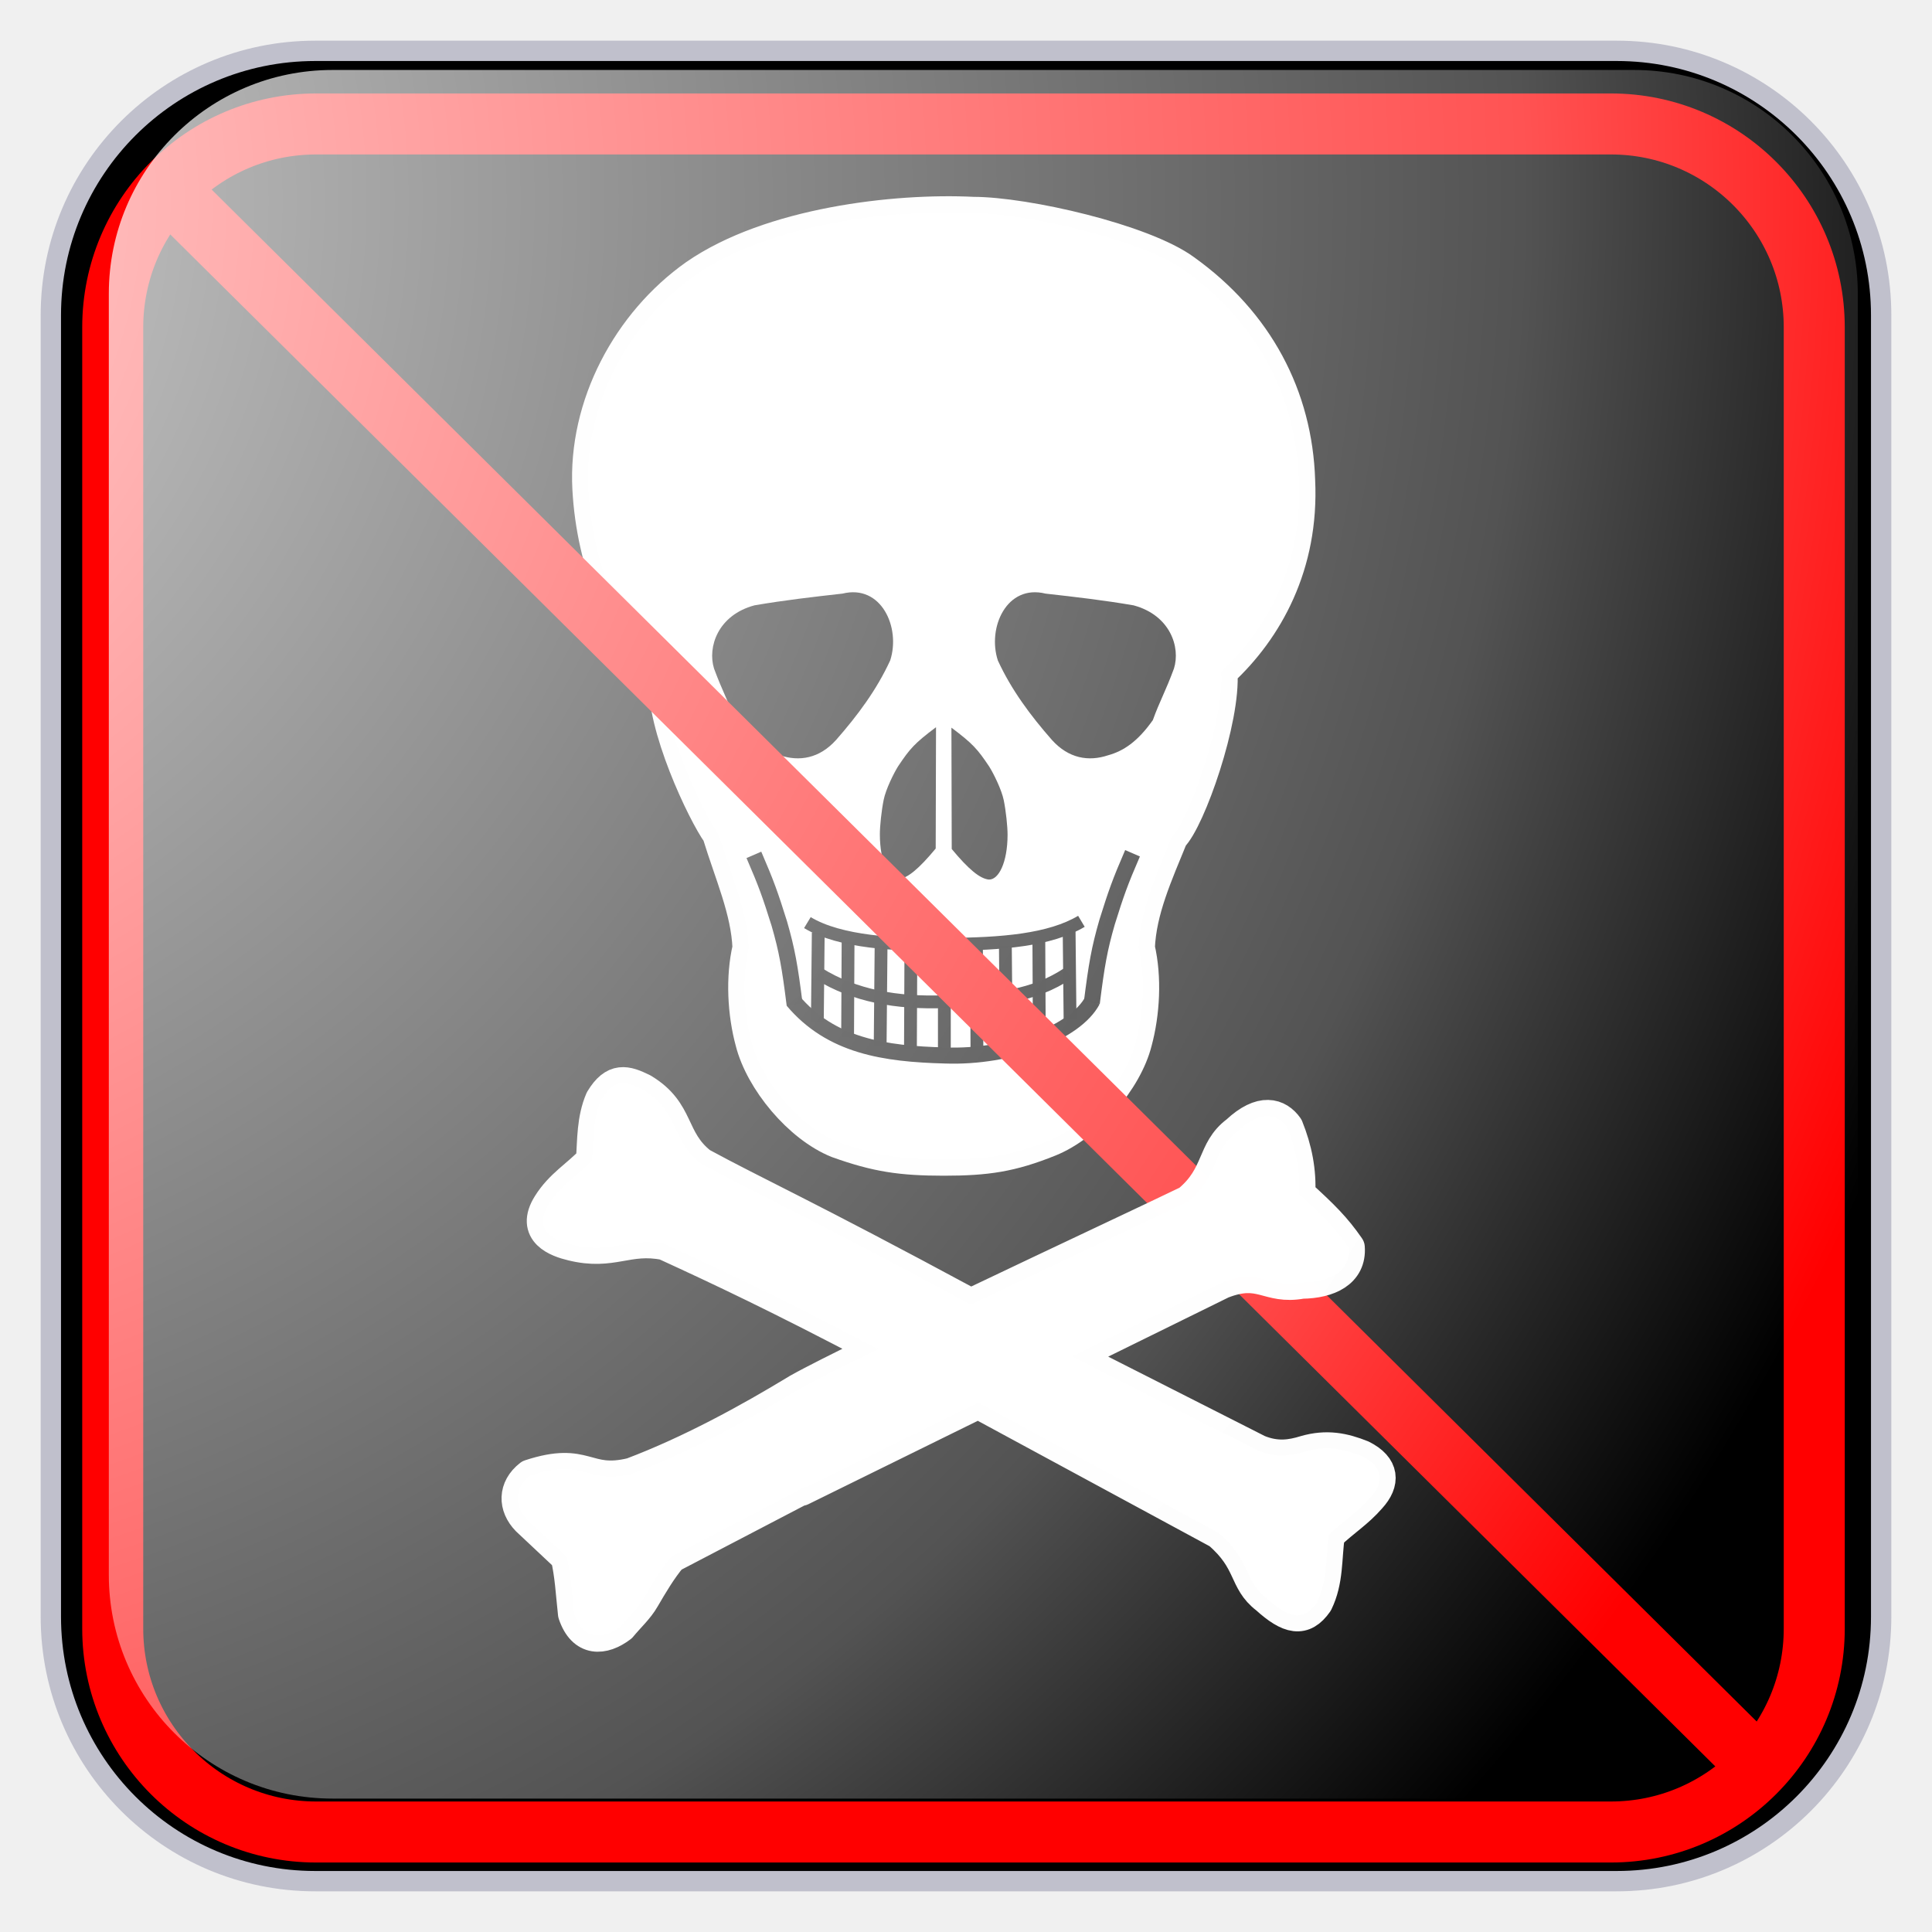
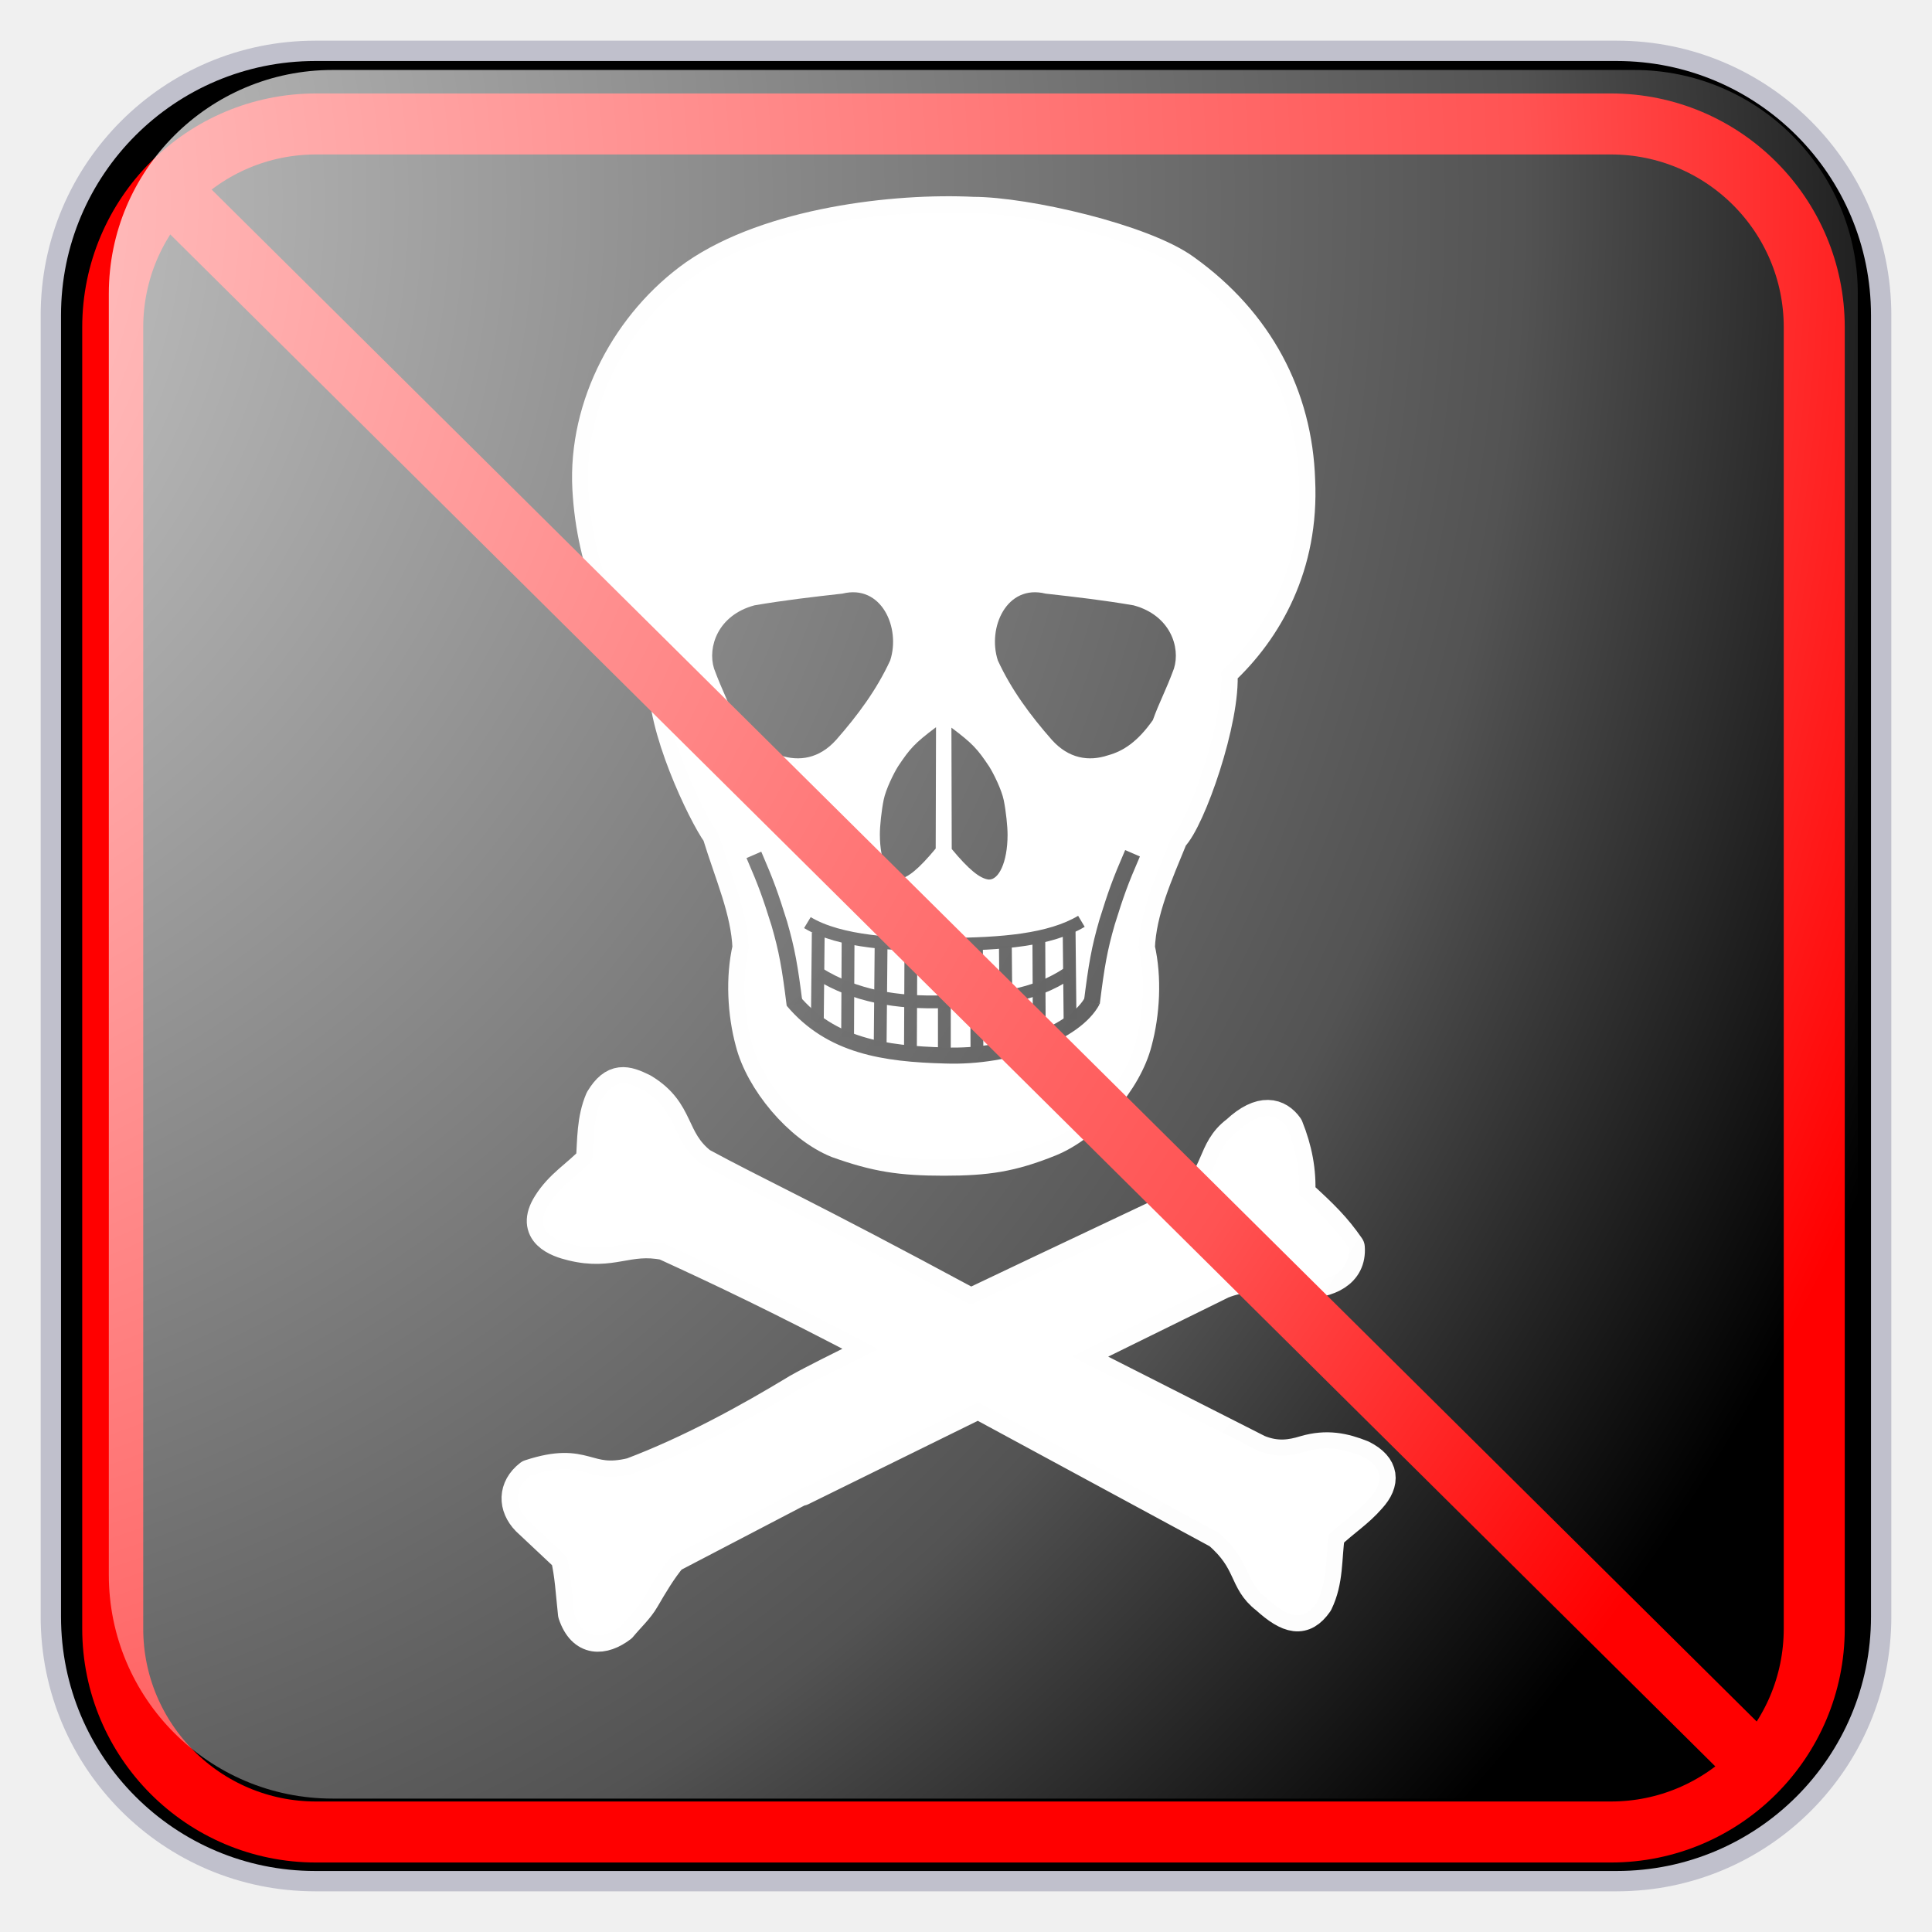
<svg xmlns="http://www.w3.org/2000/svg" version="1.1" baseProfile="full" width="95" height="95" viewBox="0 0 95.00 95.00" enable-background="new 0 0 95.00 95.00" xml:space="preserve">
  <path fill="#000000" fill-opacity="1" stroke-linejoin="round" stroke="#C0C0CC" stroke-opacity="1" d="M 15.5,2.5L 79.5,2.5C 86.68,2.5 92.5,8.32 92.5,15.5L 92.5,79.5C 92.5,86.679 86.68,92.5 79.5,92.5L 15.5,92.5C 8.32,92.5 2.5,86.679 2.5,79.5L 2.5,15.5C 2.5,8.32 8.32,2.5 15.5,2.5 Z " />
  <g>
+     <path fill="#FFFFFF" fill-opacity="1" fill-rule="evenodd" stroke-width="1.58" stroke-linejoin="round" stroke="#FFFFFF" stroke-opacity="0.992" d="M 39.817,73.001L 33.007,76.555C 32.481,77.178 32.044,77.933 31.653,78.599C 31.368,79.102 30.902,79.517 30.526,79.977C 29.669,80.628 28.677,80.701 28.226,79.354C 28.106,78.258 28.076,77.474 27.865,76.555L 25.926,74.734C 25.279,74.067 25.265,73.179 26.061,72.557C 28.857,71.639 28.767,73.03 31.067,72.468C 33.894,71.401 36.785,69.83 39.236,68.337C 39.947,67.936 41.383,67.215 43.17,66.343C 38.227,63.746 35.447,62.441 32.685,61.173C 30.846,60.807 30.123,61.698 28.124,61.205C 27.422,61.038 26.115,60.587 26.976,59.226C 27.572,58.273 28.39,57.823 29.112,57.058C 29.177,56.064 29.145,55.038 29.56,54.074C 30.208,52.996 30.792,53.174 31.6,53.571C 33.44,54.671 32.95,56.022 34.471,57.215C 37.188,58.692 39.485,59.693 47.736,64.145C 52.246,61.993 57.043,59.747 58.427,59.073C 59.975,57.8 59.584,56.57 60.818,55.652C 62.035,54.512 62.847,54.793 63.298,55.43C 63.734,56.511 63.945,57.592 63.885,58.718C 65.042,59.769 65.658,60.377 66.32,61.339C 66.41,62.554 65.327,63.056 64.019,63.071C 62.306,63.382 62.035,62.316 60.096,63.071L 52.725,66.698L 61.869,71.335C 62.77,71.705 63.492,71.587 64.169,71.379C 65.236,71.068 66.078,71.246 66.965,71.601C 68.032,72.134 68.063,72.889 67.371,73.645C 66.74,74.371 66.108,74.74 65.341,75.466C 65.176,76.636 65.281,77.718 64.755,78.798C 64.094,79.746 63.387,79.583 62.275,78.576C 61.147,77.717 61.553,76.77 59.93,75.377L 48.097,68.975L 39.403,73.254L 39.817,73.001 Z " />
    <path fill="#FFFFFF" fill-opacity="1" fill-rule="evenodd" stroke-width="1.58" stroke-linejoin="round" stroke="#FFFFFF" stroke-opacity="0.992" d="M 57.633,41.147C 56.87,43.019 56.073,44.767 55.998,46.603C 56.344,48.084 56.238,49.832 55.863,51.224C 55.382,53.134 53.48,55.333 51.6,56.089C 49.721,56.844 48.519,57.021 46.414,57.022C 44.31,57.021 43.106,56.844 41.182,56.155C 39.303,55.4 37.424,53.134 36.943,51.224C 36.566,49.832 36.462,48.084 36.807,46.603C 36.732,44.767 35.935,43.019 35.312,40.991C 34.599,40.009 32.505,35.637 32.696,33.292C 30.583,31.195 29.134,27.75 28.934,24.029C 28.715,19.929 30.907,15.858 34.192,13.537C 37.873,10.985 44.026,10.279 47.852,10.469C 50.444,10.472 56.217,11.796 58.255,13.29C 61.83,15.851 63.746,19.484 63.879,23.627C 64.076,27.787 62.297,30.956 60.059,33.028C 60.23,35.355 58.484,40.321 57.633,41.147 Z " />
-     <path fill="#000000" fill-opacity="1" fill-rule="evenodd" stroke-linejoin="round" d="M 46.026,35.758C 44.976,36.545 44.742,36.809 44.161,37.681C 43.951,38.016 43.559,38.802 43.452,39.328C 43.345,39.855 43.264,40.62 43.264,41.025C 43.266,42.396 43.709,43.257 44.193,43.227C 44.626,43.178 45.176,42.733 46.01,41.724" />
-     <path fill="#000000" fill-opacity="1" fill-rule="evenodd" stroke-width="0.869" stroke-linejoin="round" d="M 46.783,35.78C 47.833,36.568 48.067,36.832 48.647,37.703C 48.857,38.039 49.249,38.824 49.357,39.351C 49.464,39.877 49.545,40.642 49.544,41.047C 49.543,42.418 49.099,43.279 48.615,43.249C 48.183,43.2 47.632,42.755 46.798,41.747" />
-     <path fill="#000000" fill-opacity="1" fill-rule="evenodd" stroke-width="0.869" stroke-linejoin="round" d="M 37.096,29.766C 38.555,29.515 39.968,29.352 41.426,29.189C 43.336,28.714 44.298,30.862 43.772,32.476C 43.11,33.913 42.178,35.172 41.111,36.386C 40.283,37.304 39.298,37.453 38.36,37.141C 37.601,36.934 36.901,36.474 36.149,35.408C 35.818,34.49 35.533,34.016 35.111,32.876C 34.782,31.824 35.296,30.251 37.096,29.766 Z " />
-     <path fill="#000000" fill-opacity="1" fill-rule="evenodd" stroke-width="0.869" stroke-linejoin="round" d="M 55.74,29.766C 54.282,29.515 52.869,29.352 51.411,29.189C 49.502,28.714 48.539,30.862 49.066,32.476C 49.727,33.913 50.659,35.172 51.726,36.386C 52.553,37.304 53.538,37.453 54.478,37.141C 55.236,36.934 55.936,36.474 56.688,35.408C 57.018,34.49 57.304,34.016 57.725,32.876C 58.056,31.824 57.542,30.251 55.74,29.766 Z " />
+     <path fill="#000000" fill-opacity="1" fill-rule="evenodd" stroke-width="0.2" stroke-linejoin="round" d="M 46.026,35.758C 44.976,36.545 44.742,36.809 44.161,37.681C 43.951,38.016 43.559,38.802 43.452,39.328C 43.345,39.855 43.264,40.62 43.264,41.025C 43.266,42.396 43.709,43.257 44.193,43.227C 44.626,43.178 45.176,42.733 46.01,41.724" />
+     <path fill="#000000" fill-opacity="1" fill-rule="evenodd" stroke-width="0.2" stroke-linejoin="round" d="M 46.783,35.78C 47.833,36.568 48.067,36.832 48.647,37.703C 48.857,38.039 49.249,38.824 49.357,39.351C 49.464,39.877 49.545,40.642 49.544,41.047C 49.543,42.418 49.099,43.279 48.615,43.249C 48.183,43.2 47.632,42.755 46.798,41.747" />
+     <path fill="#000000" fill-opacity="1" fill-rule="evenodd" stroke-width="0.2" stroke-linejoin="round" d="M 37.096,29.766C 38.555,29.515 39.968,29.352 41.426,29.189C 43.336,28.714 44.298,30.862 43.772,32.476C 43.11,33.913 42.178,35.172 41.111,36.386C 40.283,37.304 39.298,37.453 38.36,37.141C 37.601,36.934 36.901,36.474 36.149,35.408C 35.818,34.49 35.533,34.016 35.111,32.876C 34.782,31.824 35.296,30.251 37.096,29.766 Z " />
+     <path fill="#000000" fill-opacity="1" fill-rule="evenodd" stroke-width="0.2" stroke-linejoin="round" d="M 55.74,29.766C 54.282,29.515 52.869,29.352 51.411,29.189C 49.502,28.714 48.539,30.862 49.066,32.476C 49.727,33.913 50.659,35.172 51.726,36.386C 52.553,37.304 53.538,37.453 54.478,37.141C 55.236,36.934 55.936,36.474 56.688,35.408C 57.018,34.49 57.304,34.016 57.725,32.876C 58.056,31.824 57.542,30.251 55.74,29.766 Z " />
    <path fill="none" fill-rule="evenodd" stroke-width="0.79" stroke-linejoin="miter" stroke="#000000" stroke-opacity="0.992" d="M 37.07,42.035C 37.686,43.46 37.877,44.001 38.322,45.421C 38.7,46.733 38.84,47.533 39.074,49.397" />
    <path fill="none" fill-rule="evenodd" stroke-width="0.79" stroke-linejoin="miter" stroke="#000000" stroke-opacity="0.992" d="M 55.689,41.957C 55.072,43.381 54.882,43.922 54.438,45.342C 54.059,46.653 53.919,47.454 53.686,49.318" />
    <path fill="none" fill-rule="evenodd" stroke-width="0.63" stroke-linejoin="miter" stroke="#000000" stroke-opacity="0.992" d="M 39.701,45.366C 41.295,46.329 44.052,46.478 46.522,46.434C 49.273,46.42 51.628,46.224 53.175,45.303" />
    <path fill="none" fill-rule="evenodd" stroke-width="0.63" stroke-linejoin="miter" stroke="#000000" stroke-opacity="0.992" d="M 40.259,47.879C 42.018,48.968 44.087,49.342 46.47,49.254C 48.945,49.194 50.842,48.989 52.538,47.847" />
    <path fill="none" fill-rule="evenodd" stroke-width="0.79" stroke-linejoin="miter" stroke="#000000" stroke-opacity="0.992" d="M 38.983,49.198C 40.865,51.434 43.492,51.822 46.477,51.9C 49.676,52.015 52.888,50.764 53.718,49.198" />
    <line fill="none" stroke-width="0.63" stroke-linejoin="miter" stroke="#000000" stroke-opacity="0.992" x1="40.235" y1="45.849" x2="40.19" y2="50.247" />
    <line fill="none" stroke-width="0.63" stroke-linejoin="miter" stroke="#000000" stroke-opacity="0.992" x1="41.701" y1="46.315" x2="41.678" y2="51.025" />
    <line fill="none" stroke-width="0.63" stroke-linejoin="miter" stroke="#000000" stroke-opacity="0.992" x1="43.324" y1="46.515" x2="43.279" y2="51.447" />
    <line fill="none" stroke-width="0.63" stroke-linejoin="miter" stroke="#000000" stroke-opacity="0.992" x1="44.79" y1="46.626" x2="44.768" y2="51.624" />
    <line fill="none" stroke-width="0.63" stroke-linejoin="miter" stroke="#000000" stroke-opacity="0.992" x1="46.436" y1="46.67" x2="46.436" y2="51.669" />
    <line fill="none" stroke-width="0.63" stroke-linejoin="miter" stroke="#000000" stroke-opacity="0.992" x1="48.015" y1="46.648" x2="48.038" y2="51.646" />
    <line fill="none" stroke-width="0.63" stroke-linejoin="miter" stroke="#000000" stroke-opacity="0.992" x1="49.436" y1="46.515" x2="49.48" y2="51.424" />
    <line fill="none" stroke-width="0.63" stroke-linejoin="miter" stroke="#000000" stroke-opacity="0.992" x1="51.082" y1="46.248" x2="51.104" y2="50.957" />
    <line fill="none" stroke-width="0.63" stroke-linejoin="miter" stroke="#000000" stroke-opacity="0.992" x1="52.57" y1="45.67" x2="52.616" y2="50.113" />
  </g>
  <g>
    <path fill="none" stroke-width="3" stroke-linejoin="round" stroke="#FF0000" stroke-opacity="1" d="M 15.543,6.095L 79.21,6.095C 84.733,6.095 89.21,10.572 89.21,16.095L 89.21,80.083C 89.21,85.606 84.733,90.083 79.21,90.083L 15.543,90.083C 10.02,90.083 5.543,85.606 5.543,80.083L 5.543,16.095C 5.543,10.572 10.02,6.095 15.543,6.095 Z " />
    <line fill="none" stroke-width="3" stroke-linejoin="round" stroke="#FF0000" stroke-opacity="1" x1="8.042" y1="9.089" x2="86.709" y2="87.089" />
  </g>
  <g>
    <radialGradient id="SVGID_Fill1_" cx="-16.026" cy="9.879" r="118.102" gradientUnits="userSpaceOnUse">
      <stop offset="0" stop-color="#FFFFFF" stop-opacity="0.843" />
      <stop offset="0.77" stop-color="#FFFFFF" stop-opacity="0.325" />
      <stop offset="1" stop-color="#FFFFFF" stop-opacity="0" />
    </radialGradient>
    <path fill="url(#SVGID_Fill1_)" stroke-width="0.2" stroke-linejoin="round" d="M 16.351,3.441L 80.351,3.441C 86.426,3.441 91.351,8.365 91.351,14.441L 91.351,77.44C 91.351,83.515 86.426,88.44 80.351,88.44L 16.351,88.44C 10.275,88.44 5.351,83.515 5.351,77.44L 5.351,14.441C 5.351,8.365 10.275,3.441 16.351,3.441 Z " />
    <radialGradient id="SVGID_Stroke1_" cx="73.37" cy="47.441" r="669.951" gradientUnits="userSpaceOnUse">
      <stop offset="0.869" stop-color="#F1F1F1" stop-opacity="0" />
      <stop offset="1" stop-color="#EEEEEE" stop-opacity="0.898" />
    </radialGradient>
    <path fill="none" stroke-width="4" stroke-linejoin="round" stroke="url(#SVGID_Stroke1_)" d="M 82.6,7.44L 82.6,7.44C 86.605,7.44 89.85,10.686 89.85,14.69L 89.85,80.19C 89.85,84.194 86.605,87.44 82.6,87.44L 82.6,87.44C 78.597,87.44 75.351,84.194 75.351,80.19L 75.351,14.69C 75.351,10.686 78.597,7.44 82.6,7.44 Z " />
    <radialGradient id="SVGID_Stroke2_" cx="21.331" cy="47.44" r="669.951" gradientUnits="userSpaceOnUse" gradientTransform="rotate(180 21.33099 47.43953)">
      <stop offset="0.869" stop-color="#F1F1F1" stop-opacity="0" />
      <stop offset="1" stop-color="#EEEEEE" stop-opacity="0.898" />
    </radialGradient>
    <path fill="none" stroke-width="4" stroke-linejoin="round" stroke="url(#SVGID_Stroke2_)" d="M 12.101,87.441L 12.101,87.441C 8.097,87.441 4.851,84.195 4.851,80.191L 4.851,14.69C 4.851,10.686 8.097,7.44 12.101,7.44L 12.101,7.44C 16.105,7.44 19.351,10.686 19.351,14.69L 19.351,80.191C 19.351,84.195 16.105,87.441 12.101,87.441 Z " />
    <radialGradient id="SVGID_Stroke3_" cx="47.352" cy="21.421" r="79.119" gradientUnits="userSpaceOnUse" gradientTransform="rotate(-90 47.35188 21.42073)">
      <stop offset="0.869" stop-color="#F1F1F1" stop-opacity="0" />
      <stop offset="1" stop-color="#EEEEEE" stop-opacity="0.898" />
    </radialGradient>
    <path fill="none" stroke-width="4" stroke-linejoin="round" stroke="url(#SVGID_Stroke3_)" d="M 7.351,12.19L 7.351,12.19C 7.351,8.186 10.597,4.94 14.601,4.94L 80.101,4.94C 84.105,4.94 87.351,8.186 87.351,12.19L 87.351,12.19C 87.351,16.194 84.105,19.44 80.101,19.44L 14.601,19.44C 10.597,19.44 7.351,16.194 7.351,12.19 Z " />
    <radialGradient id="SVGID_Stroke4_" cx="47.349" cy="73.46" r="79.12" gradientUnits="userSpaceOnUse" gradientTransform="rotate(90 47.3495 73.45979)">
      <stop offset="0.869" stop-color="#F1F1F1" stop-opacity="0" />
      <stop offset="1" stop-color="#EEEEEE" stop-opacity="0.898" />
    </radialGradient>
    <path fill="none" stroke-width="4" stroke-linejoin="round" stroke="url(#SVGID_Stroke4_)" d="M 87.351,82.69L 87.351,82.69C 87.351,86.694 84.105,89.94 80.101,89.94L 14.601,89.94C 10.596,89.94 7.351,86.694 7.351,82.69L 7.351,82.69C 7.351,78.686 10.596,75.44 14.601,75.44L 80.101,75.44C 84.105,75.44 87.351,78.686 87.351,82.69 Z " />
  </g>
-   <path fill="#FFFFFF" fill-opacity="1" fill-rule="evenodd" stroke-width="1.58" stroke-linejoin="round" stroke="#FFFFFF" stroke-opacity="0.992" d="M 39.817,73.001L 33.007,76.555C 32.481,77.178 32.044,77.933 31.653,78.599C 31.368,79.102 30.902,79.517 30.526,79.977C 29.669,80.628 28.677,80.701 28.226,79.354C 28.106,78.258 28.076,77.474 27.865,76.555L 25.926,74.734C 25.279,74.067 25.265,73.179 26.061,72.557C 28.857,71.639 28.767,73.03 31.067,72.468C 33.894,71.401 36.785,69.83 39.236,68.337C 39.947,67.936 41.383,67.215 43.17,66.343C 38.227,63.746 35.447,62.441 32.685,61.173C 30.846,60.807 30.123,61.698 28.124,61.205C 27.422,61.038 26.115,60.587 26.976,59.226C 27.572,58.273 28.39,57.823 29.112,57.058C 29.177,56.064 29.145,55.038 29.56,54.074C 30.208,52.996 30.792,53.174 31.6,53.571C 33.44,54.671 32.95,56.022 34.471,57.215C 37.188,58.692 39.485,59.693 47.736,64.145C 52.246,61.993 57.043,59.747 58.427,59.073C 59.975,57.8 59.584,56.57 60.818,55.652C 62.035,54.512 62.847,54.793 63.298,55.43C 63.734,56.511 63.945,57.592 63.885,58.718C 65.042,59.769 65.658,60.377 66.32,61.339C 66.41,62.554 65.327,63.056 64.019,63.071C 62.306,63.382 62.035,62.316 60.096,63.071L 52.725,66.698L 61.869,71.335C 62.77,71.705 63.492,71.587 64.169,71.379C 65.236,71.068 66.078,71.246 66.965,71.601C 68.032,72.134 68.063,72.889 67.371,73.645C 66.74,74.371 66.108,74.74 65.341,75.466C 65.176,76.636 65.281,77.718 64.755,78.798C 64.094,79.746 63.387,79.583 62.275,78.576C 61.147,77.717 61.553,76.77 59.93,75.377L 48.097,68.975L 39.403,73.254L 39.817,73.001 Z " />
</svg>
